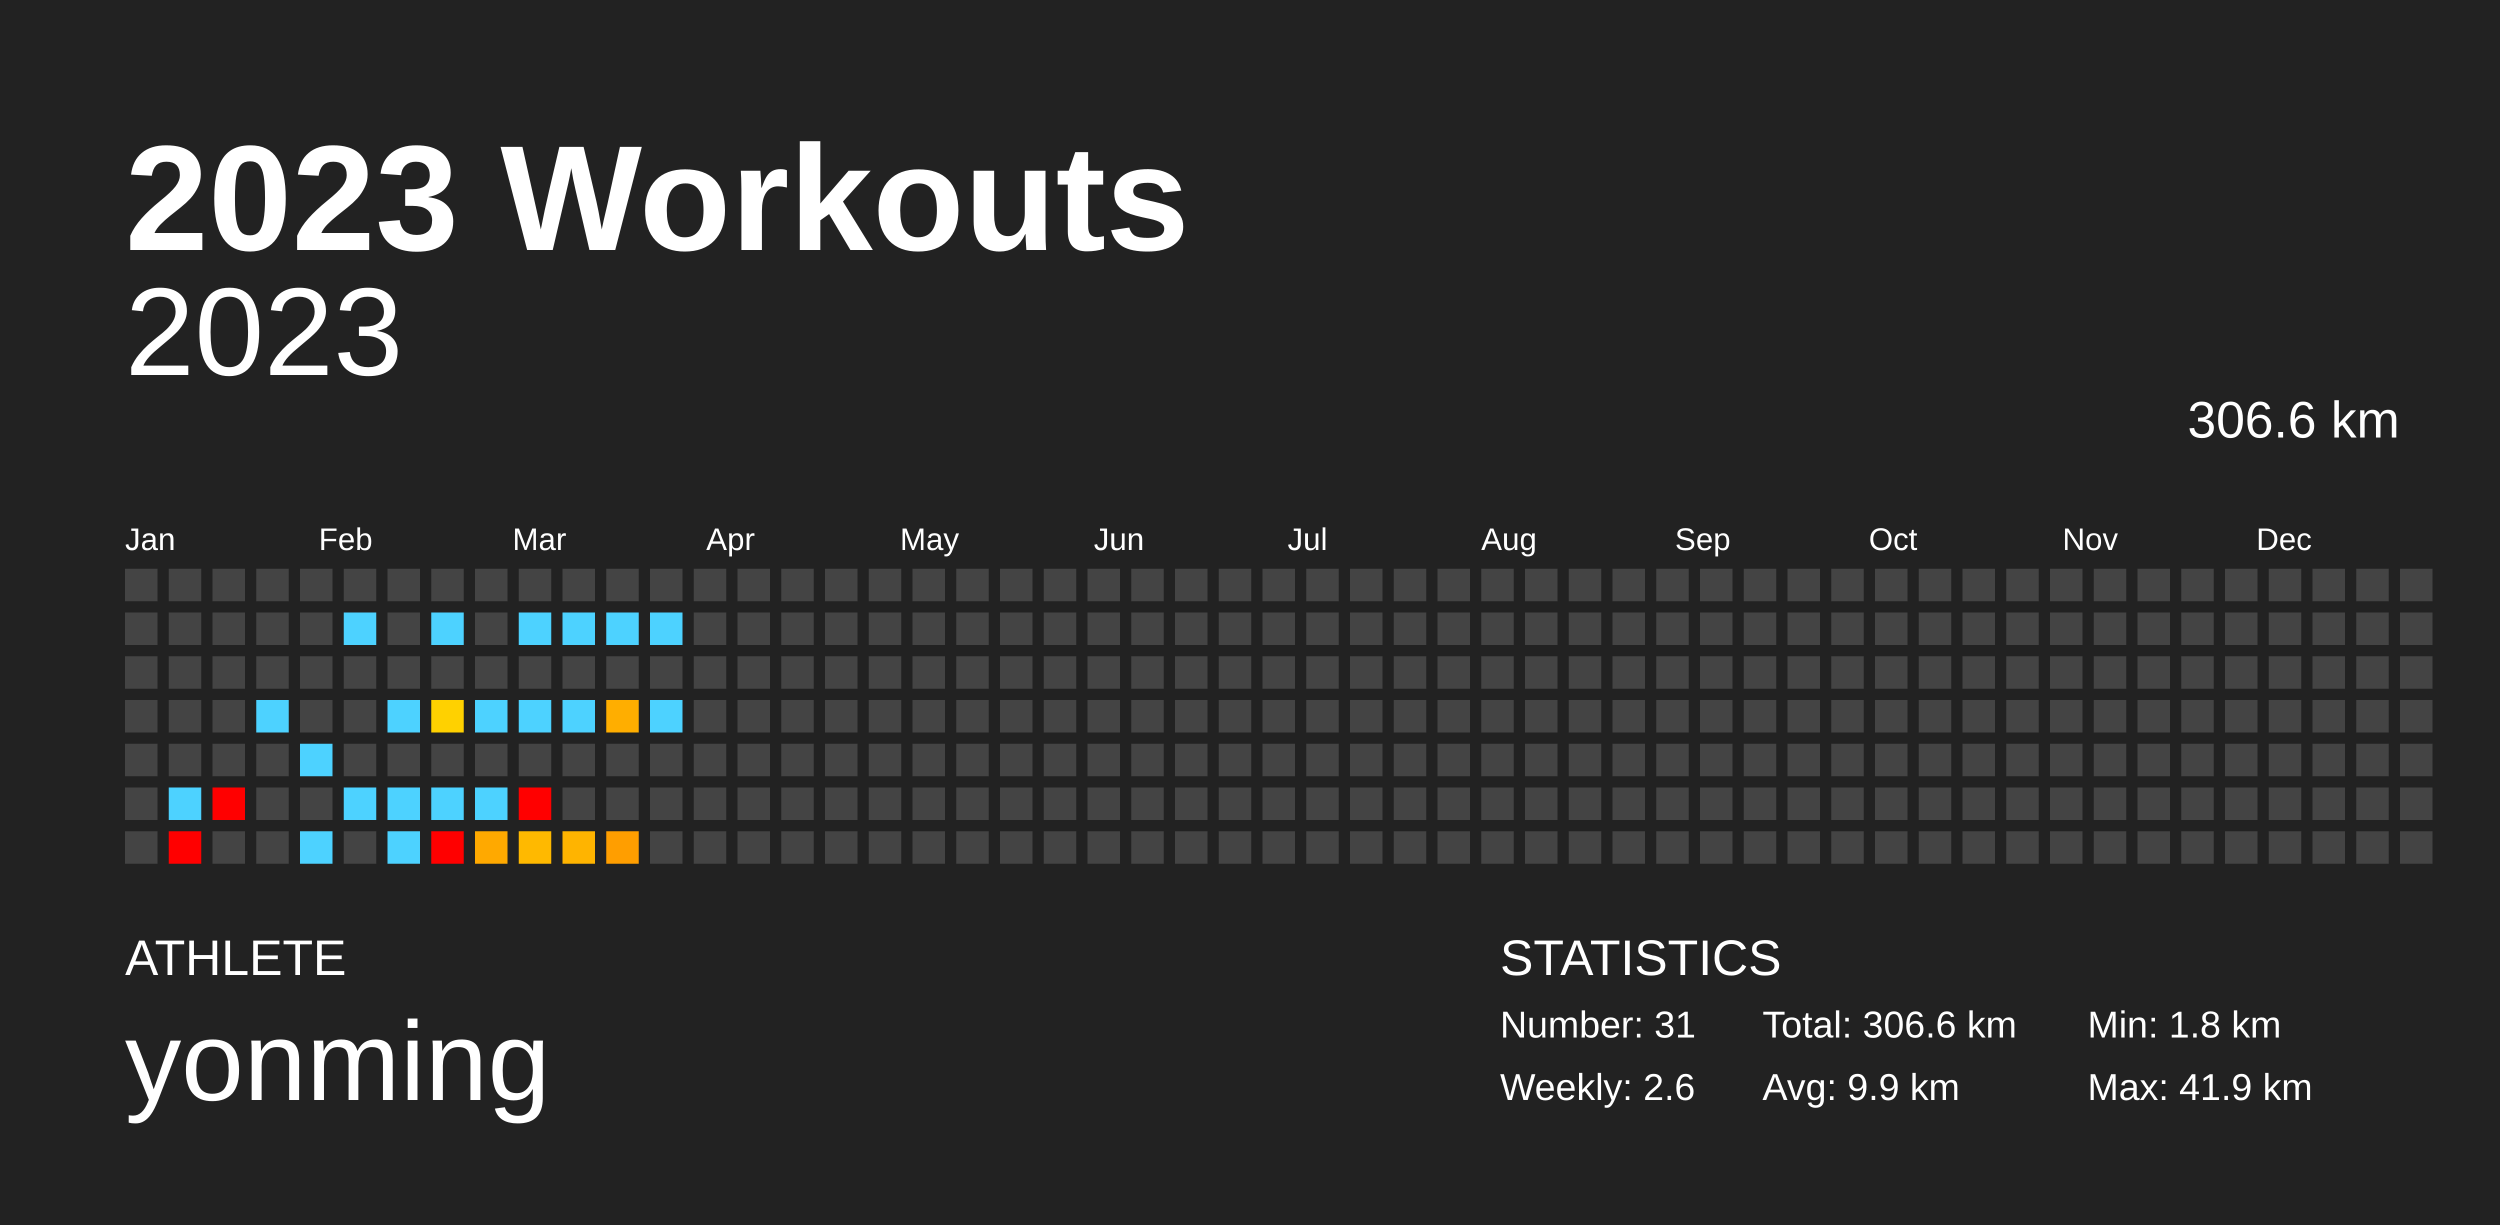
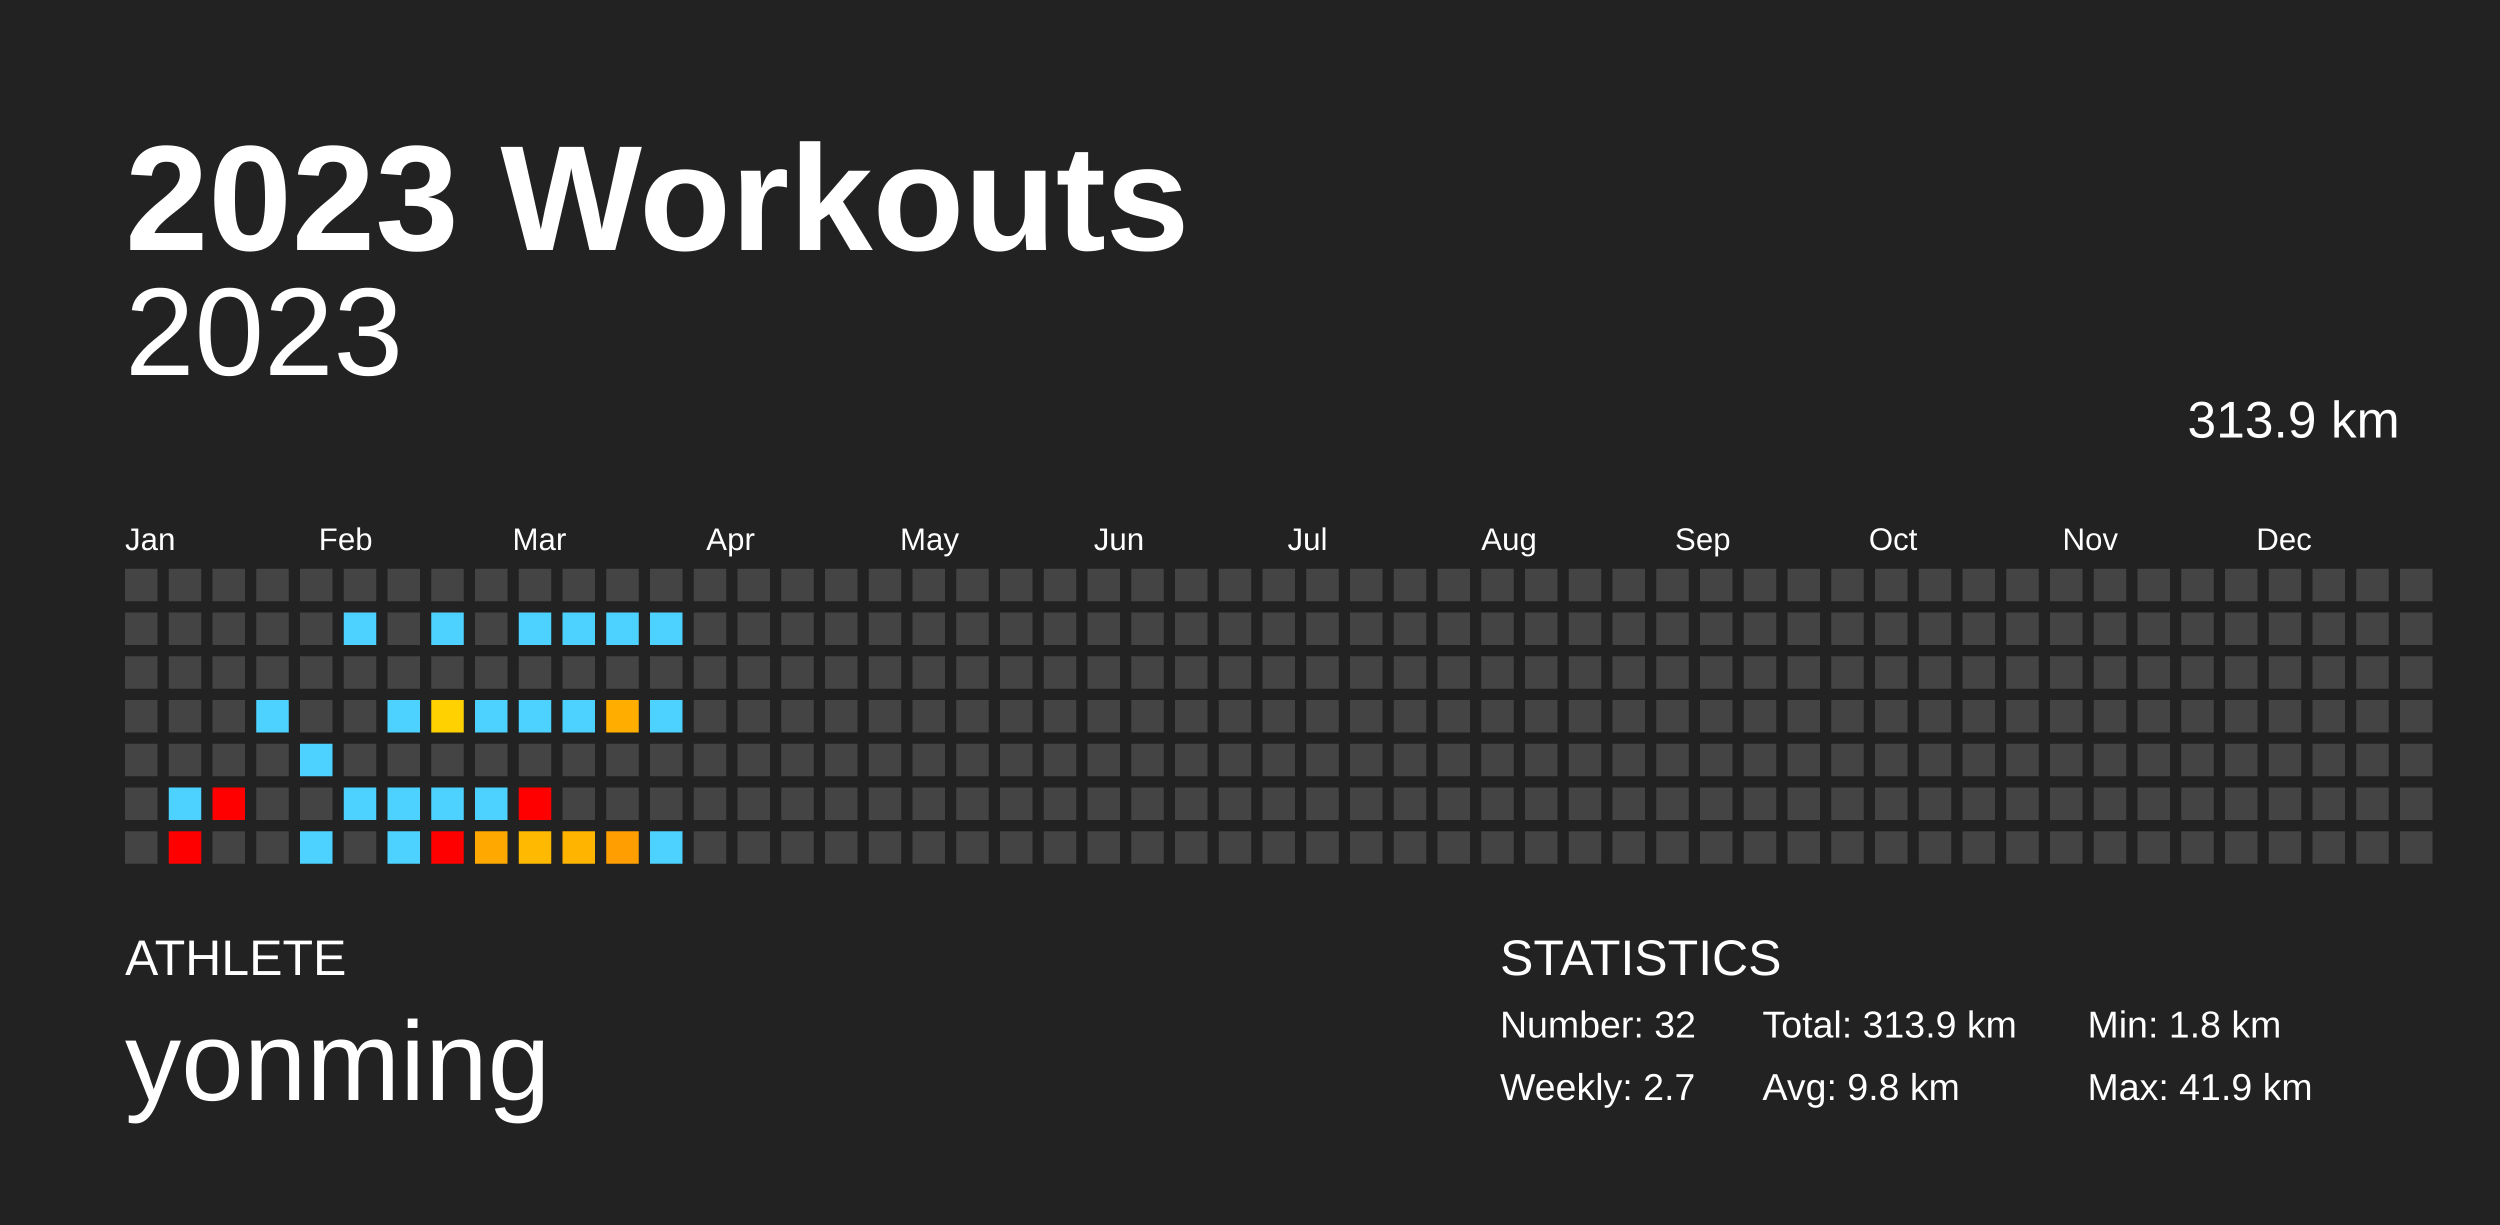
<svg xmlns="http://www.w3.org/2000/svg" baseProfile="full" height="98mm" version="1.1" viewBox="0,0,200,98" width="200mm">
  <defs />
  <rect fill="#222222" height="98" width="200" x="0" y="0" />
  <text fill="#FFFFFF" style="font-size:12px; font-family:Arial; font-weight:bold;" x="10" y="20">2023 Workouts</text>
  <text fill="#FFFFFF" style="font-size:4px; font-family:Arial" x="10" y="78">ATHLETE</text>
  <text fill="#FFFFFF" style="font-size:9px; font-family:Arial" x="10" y="88">yonming</text>
  <text fill="#FFFFFF" style="font-size:4px; font-family:Arial" x="120" y="78">STATISTICS</text>
-   <text fill="#FFFFFF" style="font-size:3px; font-family:Arial" x="120" y="83">Number: 31</text>
-   <text fill="#FFFFFF" style="font-size:3px; font-family:Arial" x="120" y="88">Weekly: 2.6</text>
-   <text fill="#FFFFFF" style="font-size:3px; font-family:Arial" x="141" y="83">Total: 306.6 km</text>
-   <text fill="#FFFFFF" style="font-size:3px; font-family:Arial" x="141" y="88">Avg: 9.9 km</text>
+   <text fill="#FFFFFF" style="font-size:3px; font-family:Arial" x="120" y="83">Number: 32</text>
+   <text fill="#FFFFFF" style="font-size:3px; font-family:Arial" x="120" y="88">Weekly: 2.7</text>
+   <text fill="#FFFFFF" style="font-size:3px; font-family:Arial" x="141" y="83">Total: 313.9 km</text>
+   <text fill="#FFFFFF" style="font-size:3px; font-family:Arial" x="141" y="88">Avg: 9.8 km</text>
  <text fill="#FFFFFF" style="font-size:3px; font-family:Arial" x="167" y="83">Min: 1.8 km</text>
  <text fill="#FFFFFF" style="font-size:3px; font-family:Arial" x="167" y="88">Max: 41.9 km</text>
  <text alignment-baseline="hanging" fill="#FFFFFF" style="font-size:10.0px; font-family:Arial;" x="10" y="30">2023</text>
-   <text alignment-baseline="hanging" fill="#FFFFFF" style="font-size:4.125px; font-family:Arial;" x="175" y="35">306.6 km</text>
+   <text alignment-baseline="hanging" fill="#FFFFFF" style="font-size:4.125px; font-family:Arial;" x="175" y="35">313.9 km</text>
  <text fill="#FFFFFF" style="font-size:2.5px; font-family:Arial" x="10.0" y="44">Jan</text>
  <text fill="#FFFFFF" style="font-size:2.5px; font-family:Arial" x="25.5" y="44">Feb</text>
  <text fill="#FFFFFF" style="font-size:2.5px; font-family:Arial" x="41.0" y="44">Mar</text>
  <text fill="#FFFFFF" style="font-size:2.5px; font-family:Arial" x="56.5" y="44">Apr</text>
  <text fill="#FFFFFF" style="font-size:2.5px; font-family:Arial" x="72.0" y="44">May</text>
  <text fill="#FFFFFF" style="font-size:2.5px; font-family:Arial" x="87.5" y="44">Jun</text>
  <text fill="#FFFFFF" style="font-size:2.5px; font-family:Arial" x="103.0" y="44">Jul</text>
  <text fill="#FFFFFF" style="font-size:2.5px; font-family:Arial" x="118.5" y="44">Aug</text>
  <text fill="#FFFFFF" style="font-size:2.5px; font-family:Arial" x="134.0" y="44">Sep</text>
  <text fill="#FFFFFF" style="font-size:2.5px; font-family:Arial" x="149.5" y="44">Oct</text>
  <text fill="#FFFFFF" style="font-size:2.5px; font-family:Arial" x="165.0" y="44">Nov</text>
  <text fill="#FFFFFF" style="font-size:2.5px; font-family:Arial" x="180.5" y="44">Dec</text>
  <rect fill="#444444" height="2.6" width="2.6" x="10.0" y="45.5" />
  <rect fill="#444444" height="2.6" width="2.6" x="10.0" y="49.0" />
  <rect fill="#444444" height="2.6" width="2.6" x="10.0" y="52.5" />
  <rect fill="#444444" height="2.6" width="2.6" x="10.0" y="56.0" />
  <rect fill="#444444" height="2.6" width="2.6" x="10.0" y="59.5" />
  <rect fill="#444444" height="2.6" width="2.6" x="10.0" y="63.0" />
  <rect fill="#444444" height="2.6" width="2.6" x="10.0" y="66.5" />
  <rect fill="#444444" height="2.6" width="2.6" x="13.5" y="45.5" />
  <rect fill="#444444" height="2.6" width="2.6" x="13.5" y="49.0" />
  <rect fill="#444444" height="2.6" width="2.6" x="13.5" y="52.5" />
  <rect fill="#444444" height="2.6" width="2.6" x="13.5" y="56.0" />
  <rect fill="#444444" height="2.6" width="2.6" x="13.5" y="59.5" />
  <rect fill="#4dd2ff" height="2.6" width="2.6" x="13.5" y="63.0" />
  <rect fill="red" height="2.6" width="2.6" x="13.5" y="66.5" />
  <rect fill="#444444" height="2.6" width="2.6" x="17.0" y="45.5" />
  <rect fill="#444444" height="2.6" width="2.6" x="17.0" y="49.0" />
  <rect fill="#444444" height="2.6" width="2.6" x="17.0" y="52.5" />
  <rect fill="#444444" height="2.6" width="2.6" x="17.0" y="56.0" />
  <rect fill="#444444" height="2.6" width="2.6" x="17.0" y="59.5" />
  <rect fill="red" height="2.6" width="2.6" x="17.0" y="63.0" />
  <rect fill="#444444" height="2.6" width="2.6" x="17.0" y="66.5" />
  <rect fill="#444444" height="2.6" width="2.6" x="20.5" y="45.5" />
  <rect fill="#444444" height="2.6" width="2.6" x="20.5" y="49.0" />
  <rect fill="#444444" height="2.6" width="2.6" x="20.5" y="52.5" />
  <rect fill="#4dd2ff" height="2.6" width="2.6" x="20.5" y="56.0" />
  <rect fill="#444444" height="2.6" width="2.6" x="20.5" y="59.5" />
  <rect fill="#444444" height="2.6" width="2.6" x="20.5" y="63.0" />
  <rect fill="#444444" height="2.6" width="2.6" x="20.5" y="66.5" />
  <rect fill="#444444" height="2.6" width="2.6" x="24.0" y="45.5" />
  <rect fill="#444444" height="2.6" width="2.6" x="24.0" y="49.0" />
  <rect fill="#444444" height="2.6" width="2.6" x="24.0" y="52.5" />
  <rect fill="#444444" height="2.6" width="2.6" x="24.0" y="56.0" />
  <rect fill="#4dd2ff" height="2.6" width="2.6" x="24.0" y="59.5" />
  <rect fill="#444444" height="2.6" width="2.6" x="24.0" y="63.0" />
  <rect fill="#4dd2ff" height="2.6" width="2.6" x="24.0" y="66.5" />
  <rect fill="#444444" height="2.6" width="2.6" x="27.5" y="45.5" />
  <rect fill="#4dd2ff" height="2.6" width="2.6" x="27.5" y="49.0" />
  <rect fill="#444444" height="2.6" width="2.6" x="27.5" y="52.5" />
  <rect fill="#444444" height="2.6" width="2.6" x="27.5" y="56.0" />
  <rect fill="#444444" height="2.6" width="2.6" x="27.5" y="59.5" />
  <rect fill="#4dd2ff" height="2.6" width="2.6" x="27.5" y="63.0" />
  <rect fill="#444444" height="2.6" width="2.6" x="27.5" y="66.5" />
  <rect fill="#444444" height="2.6" width="2.6" x="31.0" y="45.5" />
  <rect fill="#444444" height="2.6" width="2.6" x="31.0" y="49.0" />
  <rect fill="#444444" height="2.6" width="2.6" x="31.0" y="52.5" />
  <rect fill="#4dd2ff" height="2.6" width="2.6" x="31.0" y="56.0" />
  <rect fill="#444444" height="2.6" width="2.6" x="31.0" y="59.5" />
  <rect fill="#4dd2ff" height="2.6" width="2.6" x="31.0" y="63.0" />
  <rect fill="#4dd2ff" height="2.6" width="2.6" x="31.0" y="66.5" />
  <rect fill="#444444" height="2.6" width="2.6" x="34.5" y="45.5" />
  <rect fill="#4dd2ff" height="2.6" width="2.6" x="34.5" y="49.0" />
  <rect fill="#444444" height="2.6" width="2.6" x="34.5" y="52.5" />
  <rect fill="#ffd100" height="2.6" width="2.6" x="34.5" y="56.0" />
  <rect fill="#444444" height="2.6" width="2.6" x="34.5" y="59.5" />
  <rect fill="#4dd2ff" height="2.6" width="2.6" x="34.5" y="63.0" />
  <rect fill="red" height="2.6" width="2.6" x="34.5" y="66.5" />
  <rect fill="#444444" height="2.6" width="2.6" x="38.0" y="45.5" />
  <rect fill="#444444" height="2.6" width="2.6" x="38.0" y="49.0" />
  <rect fill="#444444" height="2.6" width="2.6" x="38.0" y="52.5" />
  <rect fill="#4dd2ff" height="2.6" width="2.6" x="38.0" y="56.0" />
  <rect fill="#444444" height="2.6" width="2.6" x="38.0" y="59.5" />
  <rect fill="#4dd2ff" height="2.6" width="2.6" x="38.0" y="63.0" />
  <rect fill="#ffa900" height="2.6" width="2.6" x="38.0" y="66.5" />
  <rect fill="#444444" height="2.6" width="2.6" x="41.5" y="45.5" />
  <rect fill="#4dd2ff" height="2.6" width="2.6" x="41.5" y="49.0" />
  <rect fill="#444444" height="2.6" width="2.6" x="41.5" y="52.5" />
  <rect fill="#4dd2ff" height="2.6" width="2.6" x="41.5" y="56.0" />
  <rect fill="#444444" height="2.6" width="2.6" x="41.5" y="59.5" />
  <rect fill="red" height="2.6" width="2.6" x="41.5" y="63.0" />
  <rect fill="#ffb900" height="2.6" width="2.6" x="41.5" y="66.5" />
  <rect fill="#444444" height="2.6" width="2.6" x="45.0" y="45.5" />
  <rect fill="#4dd2ff" height="2.6" width="2.6" x="45.0" y="49.0" />
  <rect fill="#444444" height="2.6" width="2.6" x="45.0" y="52.5" />
  <rect fill="#4dd2ff" height="2.6" width="2.6" x="45.0" y="56.0" />
  <rect fill="#444444" height="2.6" width="2.6" x="45.0" y="59.5" />
  <rect fill="#444444" height="2.6" width="2.6" x="45.0" y="63.0" />
  <rect fill="#ffb400" height="2.6" width="2.6" x="45.0" y="66.5" />
  <rect fill="#444444" height="2.6" width="2.6" x="48.5" y="45.5" />
  <rect fill="#4dd2ff" height="2.6" width="2.6" x="48.5" y="49.0" />
  <rect fill="#444444" height="2.6" width="2.6" x="48.5" y="52.5" />
  <rect fill="#ffae00" height="2.6" width="2.6" x="48.5" y="56.0" />
  <rect fill="#444444" height="2.6" width="2.6" x="48.5" y="59.5" />
  <rect fill="#444444" height="2.6" width="2.6" x="48.5" y="63.0" />
  <rect fill="#ff9e00" height="2.6" width="2.6" x="48.5" y="66.5" />
  <rect fill="#444444" height="2.6" width="2.6" x="52.0" y="45.5" />
  <rect fill="#4dd2ff" height="2.6" width="2.6" x="52.0" y="49.0" />
  <rect fill="#444444" height="2.6" width="2.6" x="52.0" y="52.5" />
  <rect fill="#4dd2ff" height="2.6" width="2.6" x="52.0" y="56.0" />
  <rect fill="#444444" height="2.6" width="2.6" x="52.0" y="59.5" />
  <rect fill="#444444" height="2.6" width="2.6" x="52.0" y="63.0" />
-   <rect fill="#444444" height="2.6" width="2.6" x="52.0" y="66.5" />
+   <rect fill="#4dd2ff" height="2.6" width="2.6" x="52.0" y="66.5" />
  <rect fill="#444444" height="2.6" width="2.6" x="55.5" y="45.5" />
  <rect fill="#444444" height="2.6" width="2.6" x="55.5" y="49.0" />
  <rect fill="#444444" height="2.6" width="2.6" x="55.5" y="52.5" />
  <rect fill="#444444" height="2.6" width="2.6" x="55.5" y="56.0" />
  <rect fill="#444444" height="2.6" width="2.6" x="55.5" y="59.5" />
  <rect fill="#444444" height="2.6" width="2.6" x="55.5" y="63.0" />
  <rect fill="#444444" height="2.6" width="2.6" x="55.5" y="66.5" />
  <rect fill="#444444" height="2.6" width="2.6" x="59.0" y="45.5" />
  <rect fill="#444444" height="2.6" width="2.6" x="59.0" y="49.0" />
  <rect fill="#444444" height="2.6" width="2.6" x="59.0" y="52.5" />
  <rect fill="#444444" height="2.6" width="2.6" x="59.0" y="56.0" />
  <rect fill="#444444" height="2.6" width="2.6" x="59.0" y="59.5" />
  <rect fill="#444444" height="2.6" width="2.6" x="59.0" y="63.0" />
  <rect fill="#444444" height="2.6" width="2.6" x="59.0" y="66.5" />
  <rect fill="#444444" height="2.6" width="2.6" x="62.5" y="45.5" />
  <rect fill="#444444" height="2.6" width="2.6" x="62.5" y="49.0" />
  <rect fill="#444444" height="2.6" width="2.6" x="62.5" y="52.5" />
  <rect fill="#444444" height="2.6" width="2.6" x="62.5" y="56.0" />
  <rect fill="#444444" height="2.6" width="2.6" x="62.5" y="59.5" />
  <rect fill="#444444" height="2.6" width="2.6" x="62.5" y="63.0" />
  <rect fill="#444444" height="2.6" width="2.6" x="62.5" y="66.5" />
  <rect fill="#444444" height="2.6" width="2.6" x="66.0" y="45.5" />
  <rect fill="#444444" height="2.6" width="2.6" x="66.0" y="49.0" />
  <rect fill="#444444" height="2.6" width="2.6" x="66.0" y="52.5" />
  <rect fill="#444444" height="2.6" width="2.6" x="66.0" y="56.0" />
  <rect fill="#444444" height="2.6" width="2.6" x="66.0" y="59.5" />
  <rect fill="#444444" height="2.6" width="2.6" x="66.0" y="63.0" />
  <rect fill="#444444" height="2.6" width="2.6" x="66.0" y="66.5" />
  <rect fill="#444444" height="2.6" width="2.6" x="69.5" y="45.5" />
  <rect fill="#444444" height="2.6" width="2.6" x="69.5" y="49.0" />
  <rect fill="#444444" height="2.6" width="2.6" x="69.5" y="52.5" />
  <rect fill="#444444" height="2.6" width="2.6" x="69.5" y="56.0" />
  <rect fill="#444444" height="2.6" width="2.6" x="69.5" y="59.5" />
  <rect fill="#444444" height="2.6" width="2.6" x="69.5" y="63.0" />
  <rect fill="#444444" height="2.6" width="2.6" x="69.5" y="66.5" />
  <rect fill="#444444" height="2.6" width="2.6" x="73.0" y="45.5" />
  <rect fill="#444444" height="2.6" width="2.6" x="73.0" y="49.0" />
  <rect fill="#444444" height="2.6" width="2.6" x="73.0" y="52.5" />
  <rect fill="#444444" height="2.6" width="2.6" x="73.0" y="56.0" />
  <rect fill="#444444" height="2.6" width="2.6" x="73.0" y="59.5" />
  <rect fill="#444444" height="2.6" width="2.6" x="73.0" y="63.0" />
  <rect fill="#444444" height="2.6" width="2.6" x="73.0" y="66.5" />
  <rect fill="#444444" height="2.6" width="2.6" x="76.5" y="45.5" />
  <rect fill="#444444" height="2.6" width="2.6" x="76.5" y="49.0" />
  <rect fill="#444444" height="2.6" width="2.6" x="76.5" y="52.5" />
  <rect fill="#444444" height="2.6" width="2.6" x="76.5" y="56.0" />
  <rect fill="#444444" height="2.6" width="2.6" x="76.5" y="59.5" />
  <rect fill="#444444" height="2.6" width="2.6" x="76.5" y="63.0" />
  <rect fill="#444444" height="2.6" width="2.6" x="76.5" y="66.5" />
  <rect fill="#444444" height="2.6" width="2.6" x="80.0" y="45.5" />
  <rect fill="#444444" height="2.6" width="2.6" x="80.0" y="49.0" />
  <rect fill="#444444" height="2.6" width="2.6" x="80.0" y="52.5" />
  <rect fill="#444444" height="2.6" width="2.6" x="80.0" y="56.0" />
  <rect fill="#444444" height="2.6" width="2.6" x="80.0" y="59.5" />
  <rect fill="#444444" height="2.6" width="2.6" x="80.0" y="63.0" />
  <rect fill="#444444" height="2.6" width="2.6" x="80.0" y="66.5" />
  <rect fill="#444444" height="2.6" width="2.6" x="83.5" y="45.5" />
  <rect fill="#444444" height="2.6" width="2.6" x="83.5" y="49.0" />
  <rect fill="#444444" height="2.6" width="2.6" x="83.5" y="52.5" />
  <rect fill="#444444" height="2.6" width="2.6" x="83.5" y="56.0" />
  <rect fill="#444444" height="2.6" width="2.6" x="83.5" y="59.5" />
  <rect fill="#444444" height="2.6" width="2.6" x="83.5" y="63.0" />
  <rect fill="#444444" height="2.6" width="2.6" x="83.5" y="66.5" />
  <rect fill="#444444" height="2.6" width="2.6" x="87.0" y="45.5" />
  <rect fill="#444444" height="2.6" width="2.6" x="87.0" y="49.0" />
  <rect fill="#444444" height="2.6" width="2.6" x="87.0" y="52.5" />
  <rect fill="#444444" height="2.6" width="2.6" x="87.0" y="56.0" />
  <rect fill="#444444" height="2.6" width="2.6" x="87.0" y="59.5" />
  <rect fill="#444444" height="2.6" width="2.6" x="87.0" y="63.0" />
  <rect fill="#444444" height="2.6" width="2.6" x="87.0" y="66.5" />
  <rect fill="#444444" height="2.6" width="2.6" x="90.5" y="45.5" />
  <rect fill="#444444" height="2.6" width="2.6" x="90.5" y="49.0" />
  <rect fill="#444444" height="2.6" width="2.6" x="90.5" y="52.5" />
  <rect fill="#444444" height="2.6" width="2.6" x="90.5" y="56.0" />
  <rect fill="#444444" height="2.6" width="2.6" x="90.5" y="59.5" />
  <rect fill="#444444" height="2.6" width="2.6" x="90.5" y="63.0" />
  <rect fill="#444444" height="2.6" width="2.6" x="90.5" y="66.5" />
  <rect fill="#444444" height="2.6" width="2.6" x="94.0" y="45.5" />
  <rect fill="#444444" height="2.6" width="2.6" x="94.0" y="49.0" />
  <rect fill="#444444" height="2.6" width="2.6" x="94.0" y="52.5" />
  <rect fill="#444444" height="2.6" width="2.6" x="94.0" y="56.0" />
  <rect fill="#444444" height="2.6" width="2.6" x="94.0" y="59.5" />
  <rect fill="#444444" height="2.6" width="2.6" x="94.0" y="63.0" />
  <rect fill="#444444" height="2.6" width="2.6" x="94.0" y="66.5" />
  <rect fill="#444444" height="2.6" width="2.6" x="97.5" y="45.5" />
  <rect fill="#444444" height="2.6" width="2.6" x="97.5" y="49.0" />
  <rect fill="#444444" height="2.6" width="2.6" x="97.5" y="52.5" />
  <rect fill="#444444" height="2.6" width="2.6" x="97.5" y="56.0" />
  <rect fill="#444444" height="2.6" width="2.6" x="97.5" y="59.5" />
  <rect fill="#444444" height="2.6" width="2.6" x="97.5" y="63.0" />
  <rect fill="#444444" height="2.6" width="2.6" x="97.5" y="66.5" />
  <rect fill="#444444" height="2.6" width="2.6" x="101.0" y="45.5" />
  <rect fill="#444444" height="2.6" width="2.6" x="101.0" y="49.0" />
  <rect fill="#444444" height="2.6" width="2.6" x="101.0" y="52.5" />
  <rect fill="#444444" height="2.6" width="2.6" x="101.0" y="56.0" />
  <rect fill="#444444" height="2.6" width="2.6" x="101.0" y="59.5" />
  <rect fill="#444444" height="2.6" width="2.6" x="101.0" y="63.0" />
  <rect fill="#444444" height="2.6" width="2.6" x="101.0" y="66.5" />
  <rect fill="#444444" height="2.6" width="2.6" x="104.5" y="45.5" />
  <rect fill="#444444" height="2.6" width="2.6" x="104.5" y="49.0" />
  <rect fill="#444444" height="2.6" width="2.6" x="104.5" y="52.5" />
  <rect fill="#444444" height="2.6" width="2.6" x="104.5" y="56.0" />
  <rect fill="#444444" height="2.6" width="2.6" x="104.5" y="59.5" />
  <rect fill="#444444" height="2.6" width="2.6" x="104.5" y="63.0" />
  <rect fill="#444444" height="2.6" width="2.6" x="104.5" y="66.5" />
  <rect fill="#444444" height="2.6" width="2.6" x="108.0" y="45.5" />
  <rect fill="#444444" height="2.6" width="2.6" x="108.0" y="49.0" />
  <rect fill="#444444" height="2.6" width="2.6" x="108.0" y="52.5" />
  <rect fill="#444444" height="2.6" width="2.6" x="108.0" y="56.0" />
  <rect fill="#444444" height="2.6" width="2.6" x="108.0" y="59.5" />
  <rect fill="#444444" height="2.6" width="2.6" x="108.0" y="63.0" />
  <rect fill="#444444" height="2.6" width="2.6" x="108.0" y="66.5" />
  <rect fill="#444444" height="2.6" width="2.6" x="111.5" y="45.5" />
  <rect fill="#444444" height="2.6" width="2.6" x="111.5" y="49.0" />
  <rect fill="#444444" height="2.6" width="2.6" x="111.5" y="52.5" />
  <rect fill="#444444" height="2.6" width="2.6" x="111.5" y="56.0" />
  <rect fill="#444444" height="2.6" width="2.6" x="111.5" y="59.5" />
  <rect fill="#444444" height="2.6" width="2.6" x="111.5" y="63.0" />
  <rect fill="#444444" height="2.6" width="2.6" x="111.5" y="66.5" />
  <rect fill="#444444" height="2.6" width="2.6" x="115.0" y="45.5" />
  <rect fill="#444444" height="2.6" width="2.6" x="115.0" y="49.0" />
  <rect fill="#444444" height="2.6" width="2.6" x="115.0" y="52.5" />
  <rect fill="#444444" height="2.6" width="2.6" x="115.0" y="56.0" />
  <rect fill="#444444" height="2.6" width="2.6" x="115.0" y="59.5" />
  <rect fill="#444444" height="2.6" width="2.6" x="115.0" y="63.0" />
  <rect fill="#444444" height="2.6" width="2.6" x="115.0" y="66.5" />
  <rect fill="#444444" height="2.6" width="2.6" x="118.5" y="45.5" />
  <rect fill="#444444" height="2.6" width="2.6" x="118.5" y="49.0" />
  <rect fill="#444444" height="2.6" width="2.6" x="118.5" y="52.5" />
  <rect fill="#444444" height="2.6" width="2.6" x="118.5" y="56.0" />
  <rect fill="#444444" height="2.6" width="2.6" x="118.5" y="59.5" />
  <rect fill="#444444" height="2.6" width="2.6" x="118.5" y="63.0" />
  <rect fill="#444444" height="2.6" width="2.6" x="118.5" y="66.5" />
  <rect fill="#444444" height="2.6" width="2.6" x="122.0" y="45.5" />
  <rect fill="#444444" height="2.6" width="2.6" x="122.0" y="49.0" />
  <rect fill="#444444" height="2.6" width="2.6" x="122.0" y="52.5" />
  <rect fill="#444444" height="2.6" width="2.6" x="122.0" y="56.0" />
  <rect fill="#444444" height="2.6" width="2.6" x="122.0" y="59.5" />
  <rect fill="#444444" height="2.6" width="2.6" x="122.0" y="63.0" />
  <rect fill="#444444" height="2.6" width="2.6" x="122.0" y="66.5" />
  <rect fill="#444444" height="2.6" width="2.6" x="125.5" y="45.5" />
  <rect fill="#444444" height="2.6" width="2.6" x="125.5" y="49.0" />
  <rect fill="#444444" height="2.6" width="2.6" x="125.5" y="52.5" />
  <rect fill="#444444" height="2.6" width="2.6" x="125.5" y="56.0" />
  <rect fill="#444444" height="2.6" width="2.6" x="125.5" y="59.5" />
  <rect fill="#444444" height="2.6" width="2.6" x="125.5" y="63.0" />
  <rect fill="#444444" height="2.6" width="2.6" x="125.5" y="66.5" />
  <rect fill="#444444" height="2.6" width="2.6" x="129.0" y="45.5" />
  <rect fill="#444444" height="2.6" width="2.6" x="129.0" y="49.0" />
  <rect fill="#444444" height="2.6" width="2.6" x="129.0" y="52.5" />
  <rect fill="#444444" height="2.6" width="2.6" x="129.0" y="56.0" />
  <rect fill="#444444" height="2.6" width="2.6" x="129.0" y="59.5" />
  <rect fill="#444444" height="2.6" width="2.6" x="129.0" y="63.0" />
  <rect fill="#444444" height="2.6" width="2.6" x="129.0" y="66.5" />
  <rect fill="#444444" height="2.6" width="2.6" x="132.5" y="45.5" />
  <rect fill="#444444" height="2.6" width="2.6" x="132.5" y="49.0" />
  <rect fill="#444444" height="2.6" width="2.6" x="132.5" y="52.5" />
  <rect fill="#444444" height="2.6" width="2.6" x="132.5" y="56.0" />
  <rect fill="#444444" height="2.6" width="2.6" x="132.5" y="59.5" />
  <rect fill="#444444" height="2.6" width="2.6" x="132.5" y="63.0" />
  <rect fill="#444444" height="2.6" width="2.6" x="132.5" y="66.5" />
  <rect fill="#444444" height="2.6" width="2.6" x="136.0" y="45.5" />
  <rect fill="#444444" height="2.6" width="2.6" x="136.0" y="49.0" />
  <rect fill="#444444" height="2.6" width="2.6" x="136.0" y="52.5" />
  <rect fill="#444444" height="2.6" width="2.6" x="136.0" y="56.0" />
  <rect fill="#444444" height="2.6" width="2.6" x="136.0" y="59.5" />
  <rect fill="#444444" height="2.6" width="2.6" x="136.0" y="63.0" />
  <rect fill="#444444" height="2.6" width="2.6" x="136.0" y="66.5" />
  <rect fill="#444444" height="2.6" width="2.6" x="139.5" y="45.5" />
  <rect fill="#444444" height="2.6" width="2.6" x="139.5" y="49.0" />
  <rect fill="#444444" height="2.6" width="2.6" x="139.5" y="52.5" />
  <rect fill="#444444" height="2.6" width="2.6" x="139.5" y="56.0" />
  <rect fill="#444444" height="2.6" width="2.6" x="139.5" y="59.5" />
  <rect fill="#444444" height="2.6" width="2.6" x="139.5" y="63.0" />
  <rect fill="#444444" height="2.6" width="2.6" x="139.5" y="66.5" />
  <rect fill="#444444" height="2.6" width="2.6" x="143.0" y="45.5" />
  <rect fill="#444444" height="2.6" width="2.6" x="143.0" y="49.0" />
  <rect fill="#444444" height="2.6" width="2.6" x="143.0" y="52.5" />
  <rect fill="#444444" height="2.6" width="2.6" x="143.0" y="56.0" />
  <rect fill="#444444" height="2.6" width="2.6" x="143.0" y="59.5" />
  <rect fill="#444444" height="2.6" width="2.6" x="143.0" y="63.0" />
  <rect fill="#444444" height="2.6" width="2.6" x="143.0" y="66.5" />
  <rect fill="#444444" height="2.6" width="2.6" x="146.5" y="45.5" />
  <rect fill="#444444" height="2.6" width="2.6" x="146.5" y="49.0" />
  <rect fill="#444444" height="2.6" width="2.6" x="146.5" y="52.5" />
  <rect fill="#444444" height="2.6" width="2.6" x="146.5" y="56.0" />
  <rect fill="#444444" height="2.6" width="2.6" x="146.5" y="59.5" />
  <rect fill="#444444" height="2.6" width="2.6" x="146.5" y="63.0" />
  <rect fill="#444444" height="2.6" width="2.6" x="146.5" y="66.5" />
  <rect fill="#444444" height="2.6" width="2.6" x="150.0" y="45.5" />
  <rect fill="#444444" height="2.6" width="2.6" x="150.0" y="49.0" />
  <rect fill="#444444" height="2.6" width="2.6" x="150.0" y="52.5" />
  <rect fill="#444444" height="2.6" width="2.6" x="150.0" y="56.0" />
  <rect fill="#444444" height="2.6" width="2.6" x="150.0" y="59.5" />
  <rect fill="#444444" height="2.6" width="2.6" x="150.0" y="63.0" />
  <rect fill="#444444" height="2.6" width="2.6" x="150.0" y="66.5" />
  <rect fill="#444444" height="2.6" width="2.6" x="153.5" y="45.5" />
  <rect fill="#444444" height="2.6" width="2.6" x="153.5" y="49.0" />
  <rect fill="#444444" height="2.6" width="2.6" x="153.5" y="52.5" />
  <rect fill="#444444" height="2.6" width="2.6" x="153.5" y="56.0" />
  <rect fill="#444444" height="2.6" width="2.6" x="153.5" y="59.5" />
  <rect fill="#444444" height="2.6" width="2.6" x="153.5" y="63.0" />
  <rect fill="#444444" height="2.6" width="2.6" x="153.5" y="66.5" />
  <rect fill="#444444" height="2.6" width="2.6" x="157.0" y="45.5" />
  <rect fill="#444444" height="2.6" width="2.6" x="157.0" y="49.0" />
  <rect fill="#444444" height="2.6" width="2.6" x="157.0" y="52.5" />
  <rect fill="#444444" height="2.6" width="2.6" x="157.0" y="56.0" />
  <rect fill="#444444" height="2.6" width="2.6" x="157.0" y="59.5" />
  <rect fill="#444444" height="2.6" width="2.6" x="157.0" y="63.0" />
  <rect fill="#444444" height="2.6" width="2.6" x="157.0" y="66.5" />
  <rect fill="#444444" height="2.6" width="2.6" x="160.5" y="45.5" />
  <rect fill="#444444" height="2.6" width="2.6" x="160.5" y="49.0" />
  <rect fill="#444444" height="2.6" width="2.6" x="160.5" y="52.5" />
  <rect fill="#444444" height="2.6" width="2.6" x="160.5" y="56.0" />
  <rect fill="#444444" height="2.6" width="2.6" x="160.5" y="59.5" />
  <rect fill="#444444" height="2.6" width="2.6" x="160.5" y="63.0" />
  <rect fill="#444444" height="2.6" width="2.6" x="160.5" y="66.5" />
  <rect fill="#444444" height="2.6" width="2.6" x="164.0" y="45.5" />
  <rect fill="#444444" height="2.6" width="2.6" x="164.0" y="49.0" />
  <rect fill="#444444" height="2.6" width="2.6" x="164.0" y="52.5" />
  <rect fill="#444444" height="2.6" width="2.6" x="164.0" y="56.0" />
  <rect fill="#444444" height="2.6" width="2.6" x="164.0" y="59.5" />
  <rect fill="#444444" height="2.6" width="2.6" x="164.0" y="63.0" />
  <rect fill="#444444" height="2.6" width="2.6" x="164.0" y="66.5" />
  <rect fill="#444444" height="2.6" width="2.6" x="167.5" y="45.5" />
  <rect fill="#444444" height="2.6" width="2.6" x="167.5" y="49.0" />
  <rect fill="#444444" height="2.6" width="2.6" x="167.5" y="52.5" />
  <rect fill="#444444" height="2.6" width="2.6" x="167.5" y="56.0" />
  <rect fill="#444444" height="2.6" width="2.6" x="167.5" y="59.5" />
  <rect fill="#444444" height="2.6" width="2.6" x="167.5" y="63.0" />
  <rect fill="#444444" height="2.6" width="2.6" x="167.5" y="66.5" />
  <rect fill="#444444" height="2.6" width="2.6" x="171.0" y="45.5" />
  <rect fill="#444444" height="2.6" width="2.6" x="171.0" y="49.0" />
  <rect fill="#444444" height="2.6" width="2.6" x="171.0" y="52.5" />
  <rect fill="#444444" height="2.6" width="2.6" x="171.0" y="56.0" />
  <rect fill="#444444" height="2.6" width="2.6" x="171.0" y="59.5" />
  <rect fill="#444444" height="2.6" width="2.6" x="171.0" y="63.0" />
  <rect fill="#444444" height="2.6" width="2.6" x="171.0" y="66.5" />
  <rect fill="#444444" height="2.6" width="2.6" x="174.5" y="45.5" />
  <rect fill="#444444" height="2.6" width="2.6" x="174.5" y="49.0" />
  <rect fill="#444444" height="2.6" width="2.6" x="174.5" y="52.5" />
  <rect fill="#444444" height="2.6" width="2.6" x="174.5" y="56.0" />
  <rect fill="#444444" height="2.6" width="2.6" x="174.5" y="59.5" />
  <rect fill="#444444" height="2.6" width="2.6" x="174.5" y="63.0" />
  <rect fill="#444444" height="2.6" width="2.6" x="174.5" y="66.5" />
  <rect fill="#444444" height="2.6" width="2.6" x="178.0" y="45.5" />
  <rect fill="#444444" height="2.6" width="2.6" x="178.0" y="49.0" />
  <rect fill="#444444" height="2.6" width="2.6" x="178.0" y="52.5" />
  <rect fill="#444444" height="2.6" width="2.6" x="178.0" y="56.0" />
  <rect fill="#444444" height="2.6" width="2.6" x="178.0" y="59.5" />
  <rect fill="#444444" height="2.6" width="2.6" x="178.0" y="63.0" />
  <rect fill="#444444" height="2.6" width="2.6" x="178.0" y="66.5" />
  <rect fill="#444444" height="2.6" width="2.6" x="181.5" y="45.5" />
  <rect fill="#444444" height="2.6" width="2.6" x="181.5" y="49.0" />
  <rect fill="#444444" height="2.6" width="2.6" x="181.5" y="52.5" />
  <rect fill="#444444" height="2.6" width="2.6" x="181.5" y="56.0" />
  <rect fill="#444444" height="2.6" width="2.6" x="181.5" y="59.5" />
  <rect fill="#444444" height="2.6" width="2.6" x="181.5" y="63.0" />
  <rect fill="#444444" height="2.6" width="2.6" x="181.5" y="66.5" />
  <rect fill="#444444" height="2.6" width="2.6" x="185.0" y="45.5" />
  <rect fill="#444444" height="2.6" width="2.6" x="185.0" y="49.0" />
  <rect fill="#444444" height="2.6" width="2.6" x="185.0" y="52.5" />
  <rect fill="#444444" height="2.6" width="2.6" x="185.0" y="56.0" />
  <rect fill="#444444" height="2.6" width="2.6" x="185.0" y="59.5" />
  <rect fill="#444444" height="2.6" width="2.6" x="185.0" y="63.0" />
  <rect fill="#444444" height="2.6" width="2.6" x="185.0" y="66.5" />
  <rect fill="#444444" height="2.6" width="2.6" x="188.5" y="45.5" />
  <rect fill="#444444" height="2.6" width="2.6" x="188.5" y="49.0" />
  <rect fill="#444444" height="2.6" width="2.6" x="188.5" y="52.5" />
  <rect fill="#444444" height="2.6" width="2.6" x="188.5" y="56.0" />
  <rect fill="#444444" height="2.6" width="2.6" x="188.5" y="59.5" />
  <rect fill="#444444" height="2.6" width="2.6" x="188.5" y="63.0" />
  <rect fill="#444444" height="2.6" width="2.6" x="188.5" y="66.5" />
  <rect fill="#444444" height="2.6" width="2.6" x="192.0" y="45.5" />
  <rect fill="#444444" height="2.6" width="2.6" x="192.0" y="49.0" />
  <rect fill="#444444" height="2.6" width="2.6" x="192.0" y="52.5" />
  <rect fill="#444444" height="2.6" width="2.6" x="192.0" y="56.0" />
  <rect fill="#444444" height="2.6" width="2.6" x="192.0" y="59.5" />
  <rect fill="#444444" height="2.6" width="2.6" x="192.0" y="63.0" />
  <rect fill="#444444" height="2.6" width="2.6" x="192.0" y="66.5" />
</svg>
